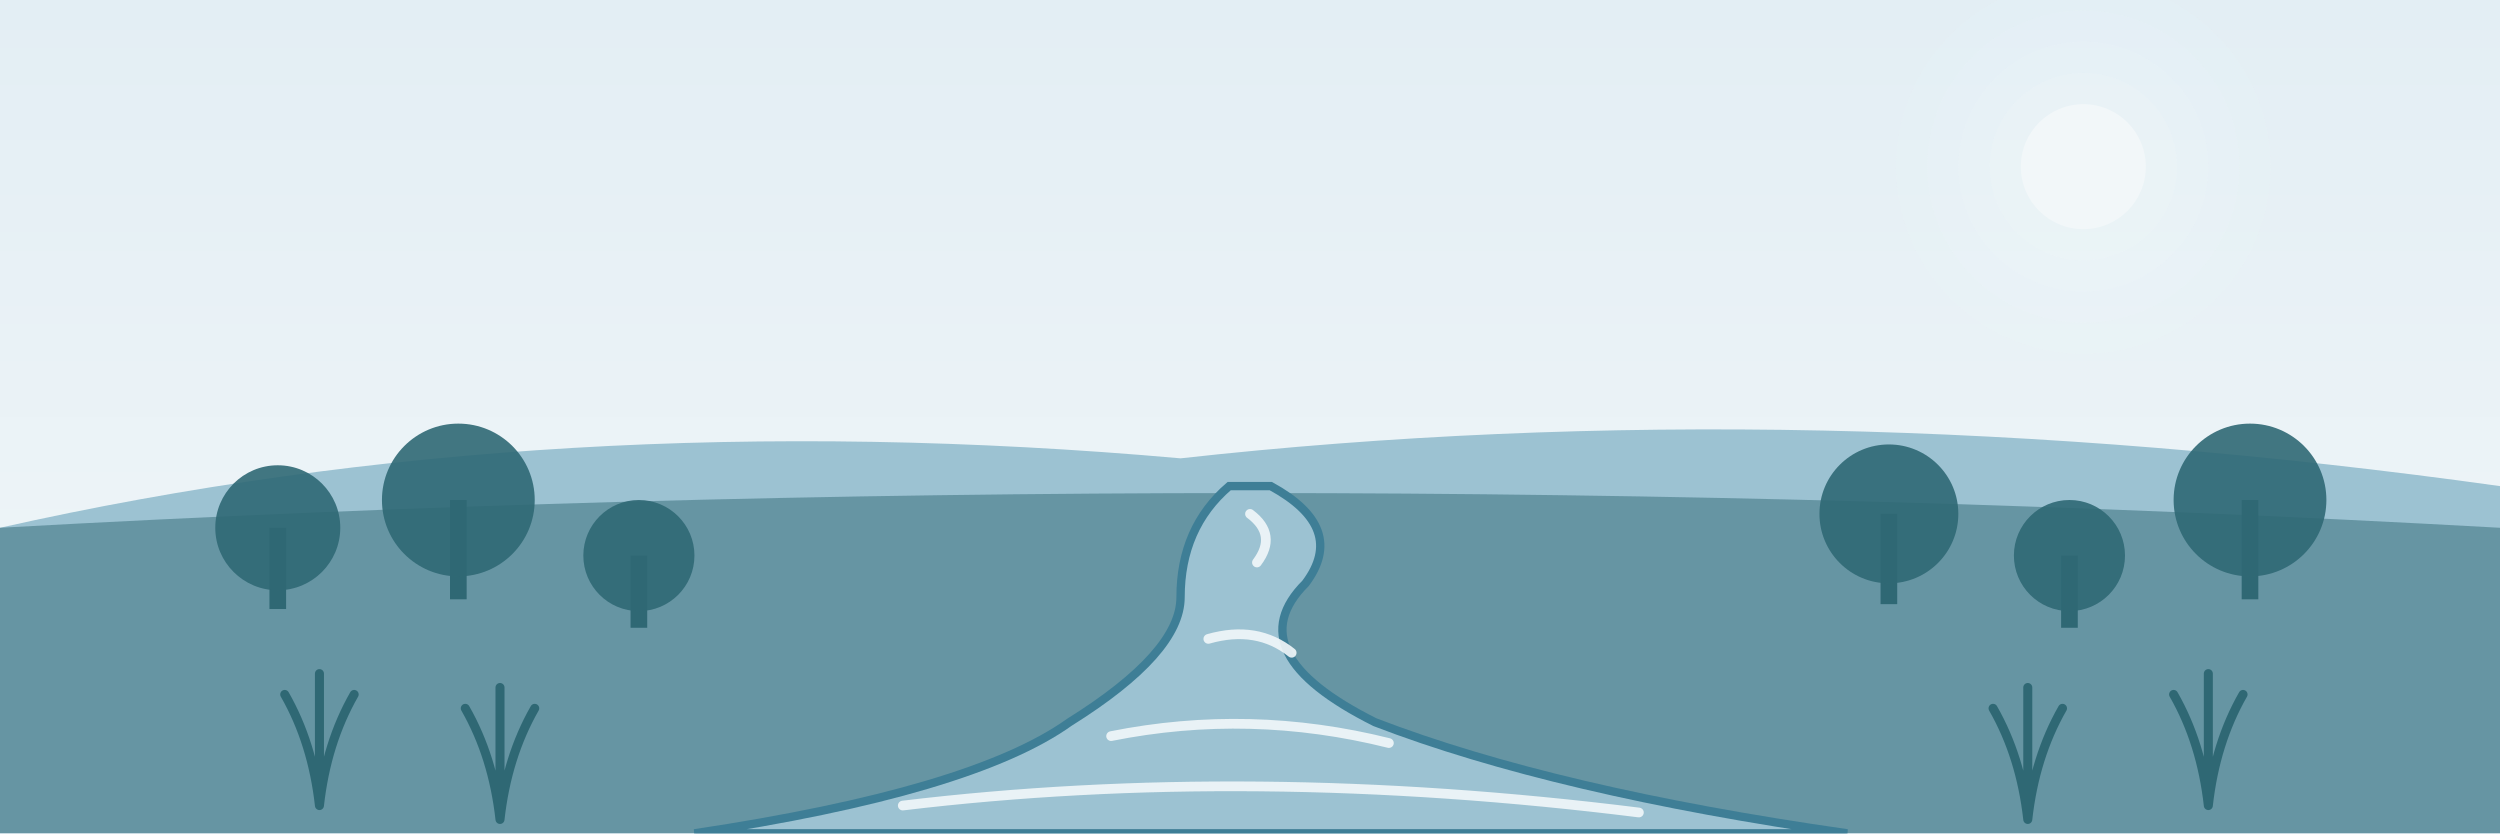
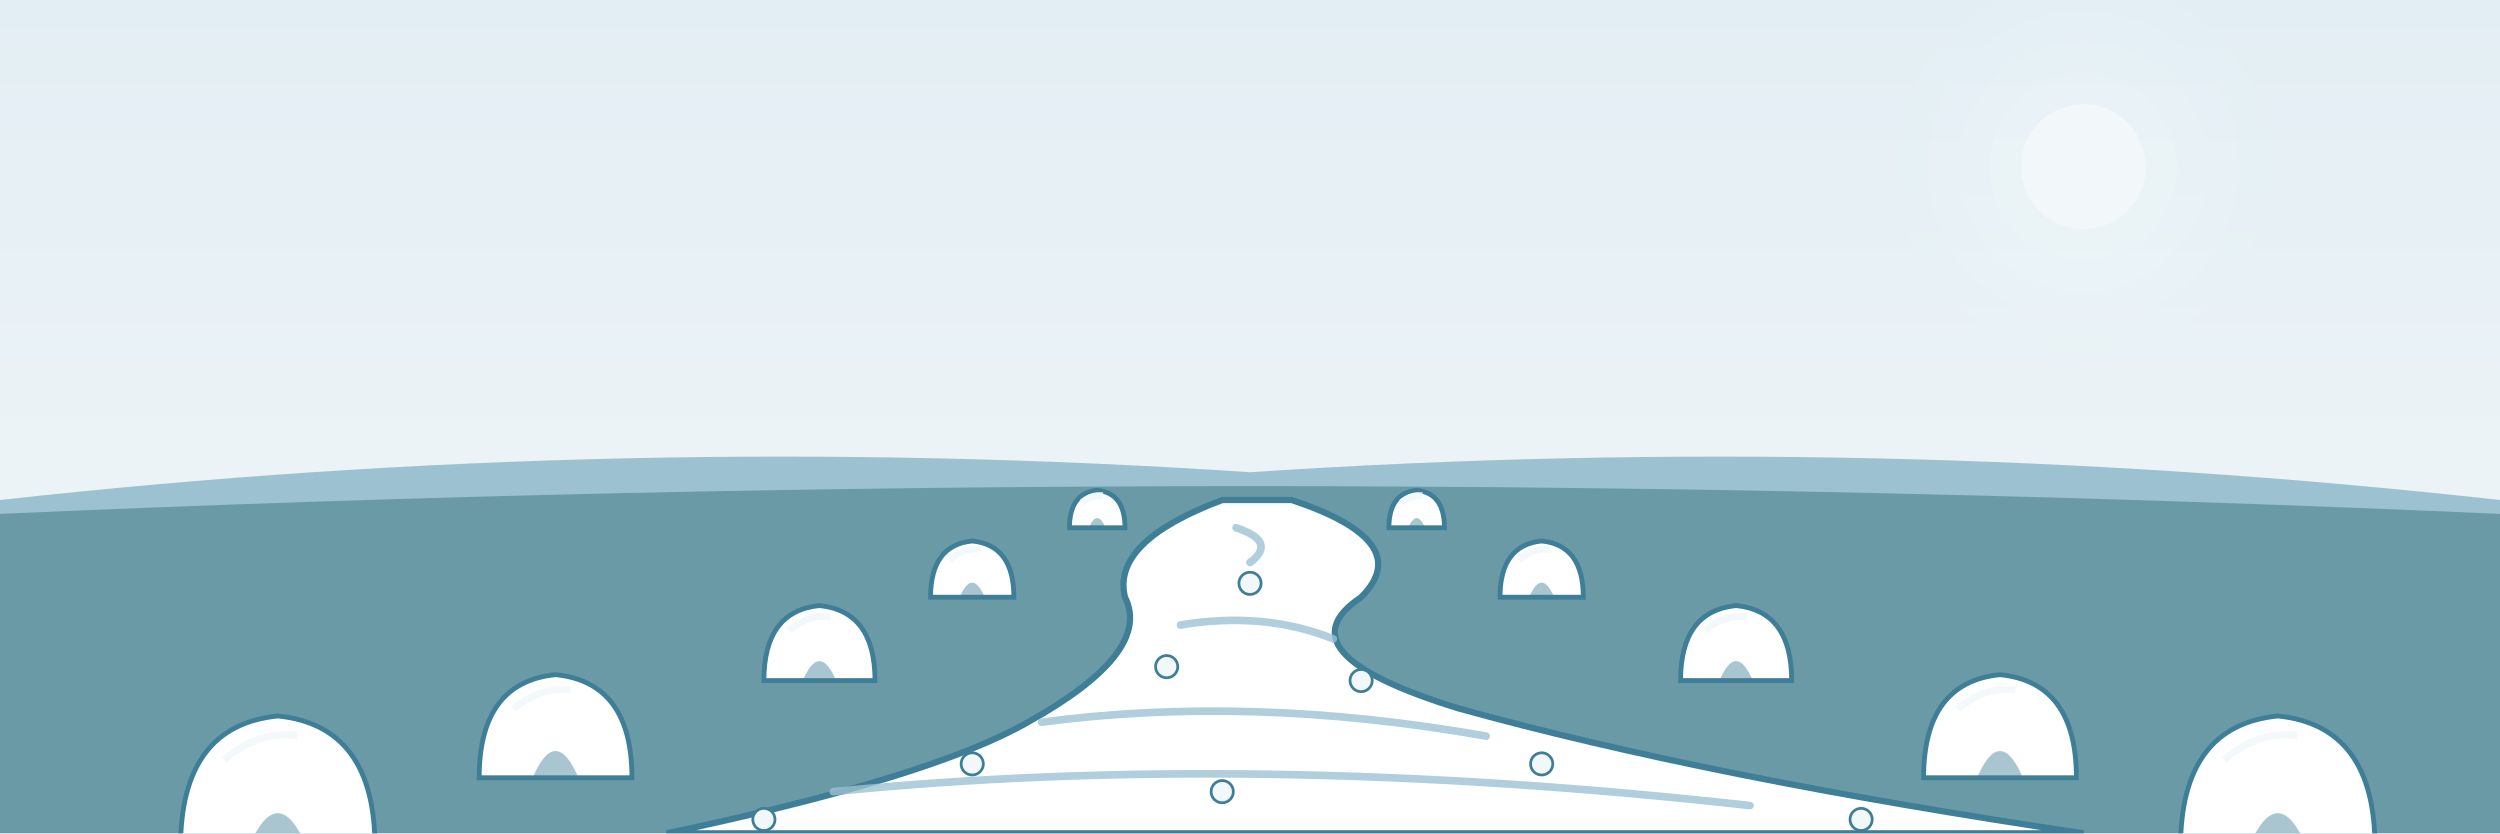
<svg xmlns="http://www.w3.org/2000/svg" width="720" height="240" viewBox="0 0 360 120" preserveAspectRatio="xMidYMax slice">
  <rect width="360" height="120" fill="#E3EEF4" />
  <defs>
    <linearGradient id="g23s" x1="0" y1="0" x2="0" y2="1">
      <stop offset="0" stop-color="#E3EEF4" />
      <stop offset="1" stop-color="#F2F7F9" />
    </linearGradient>
  </defs>
  <rect width="360" height="120" fill="url(#g23s)" />
  <circle cx="300" cy="24" r="27.0" fill="#F2F7F9" opacity="0.050" />
  <circle cx="300" cy="24" r="22.5" fill="#F2F7F9" opacity="0.085" />
  <circle cx="300" cy="24" r="18.0" fill="#F2F7F9" opacity="0.120" />
  <circle cx="300" cy="24" r="13.5" fill="#F2F7F9" opacity="0.155" />
  <circle cx="300" cy="24" r="9" fill="#F2F7F9" />
-   <path d="M0 76 Q80 58 170 66 Q260 56 360 70 L360 120 L0 120 Z" fill="#9CC2D2" />
-   <path d="M0 120 L0 76 Q180 66 360 76 L360 120 Z" fill="#2F6874" opacity=".5" />
-   <rect x="38.8" y="76" width="2.4" height="11.7" fill="#2F6874" />
-   <circle cx="40" cy="76" r="9" fill="#2F6874" opacity=".9" />
-   <rect x="64.8" y="72" width="2.4" height="14.3" fill="#2F6874" />
-   <circle cx="66" cy="72" r="11" fill="#2F6874" opacity=".9" />
-   <rect x="90.8" y="80" width="2.4" height="10.4" fill="#2F6874" />
-   <circle cx="92" cy="80" r="8" fill="#2F6874" opacity=".9" />
-   <rect x="270.8" y="74" width="2.4" height="13.0" fill="#2F6874" />
-   <circle cx="272" cy="74" r="10" fill="#2F6874" opacity=".9" />
-   <rect x="296.8" y="80" width="2.4" height="10.4" fill="#2F6874" />
-   <circle cx="298" cy="80" r="8" fill="#2F6874" opacity=".9" />
-   <rect x="322.8" y="72" width="2.4" height="14.3" fill="#2F6874" />
-   <circle cx="324" cy="72" r="11" fill="#2F6874" opacity=".9" />
-   <path d="M177 70 L183 70 Q194 76 188 84 Q178 94 198 104 Q224 114 266 120 L100 120 Q140 114 154 104 Q170 94 170 86 Q170 76 177 70 Z" fill="#9CC2D2" stroke="#3E7E96" stroke-width="1.2" />
-   <path d="M180 74 Q184 77 181 81 M174 92 Q181 90 186 94 M160 106 Q180 102 200 107 M130 116 Q180 110 236 117" stroke="#F2F7F9" stroke-width="1.4" fill="none" stroke-linecap="round" opacity=".9" />
-   <path d="M46 116 q-1 -9 -5 -16 M46 116 q0 -10 0 -19 M46 116 q1 -9 5 -16" stroke="#2F6874" stroke-width="1.3" fill="none" stroke-linecap="round" />
-   <path d="M72 118 q-1 -9 -5 -16 M72 118 q0 -10 0 -19 M72 118 q1 -9 5 -16" stroke="#2F6874" stroke-width="1.3" fill="none" stroke-linecap="round" />
-   <path d="M292 118 q-1 -9 -5 -16 M292 118 q0 -10 0 -19 M292 118 q1 -9 5 -16" stroke="#2F6874" stroke-width="1.3" fill="none" stroke-linecap="round" />
-   <path d="M318 116 q-1 -9 -5 -16 M318 116 q0 -10 0 -19 M318 116 q1 -9 5 -16" stroke="#2F6874" stroke-width="1.3" fill="none" stroke-linecap="round" />
+   <path d="M0 120 L0 72 Q90 62 180 68 Q270 62 360 72 L360 120 Z" fill="#9CC2D2" />
+   <path d="M0 120 L0 74 Q180 66 360 74 L360 120 Z" fill="#2F6874" opacity=".45" />
+   <path d="M176 72 L186 72 Q204 78 196 86 Q184 94 210 102 Q246 112 300 120 L96 120 Q134 112 148 104 Q166 94 162 86 Q160 78 176 72 Z" fill="#FFFFFF" stroke="#3E7E96" stroke-width=".9" />
+   <path d="M178 76 Q184 78 180 81" stroke="#9CC2D2" stroke-width="1.1" fill="none" stroke-linecap="round" opacity=".8" />
+   <path d="M170 90 Q182 88 192 92" stroke="#9CC2D2" stroke-width="1.1" fill="none" stroke-linecap="round" opacity=".8" />
+   <path d="M150 104 Q180 100 214 106" stroke="#9CC2D2" stroke-width="1.1" fill="none" stroke-linecap="round" opacity=".8" />
+   <path d="M120 114 Q180 108 252 116" stroke="#9CC2D2" stroke-width="1.1" fill="none" stroke-linecap="round" opacity=".8" />
+   <circle cx="180" cy="84" r="1.6" fill="#F2F7F9" stroke="#3E7E96" stroke-width=".4" />
+   <circle cx="168" cy="96" r="1.6" fill="#F2F7F9" stroke="#3E7E96" stroke-width=".4" />
+   <circle cx="196" cy="98" r="1.6" fill="#F2F7F9" stroke="#3E7E96" stroke-width=".4" />
+   <circle cx="140" cy="110" r="1.6" fill="#F2F7F9" stroke="#3E7E96" stroke-width=".4" />
+   <circle cx="222" cy="110" r="1.6" fill="#F2F7F9" stroke="#3E7E96" stroke-width=".4" />
+   <circle cx="176" cy="114" r="1.6" fill="#F2F7F9" stroke="#3E7E96" stroke-width=".4" />
+   <circle cx="110" cy="118" r="1.6" fill="#F2F7F9" stroke="#3E7E96" stroke-width=".4" />
+   <circle cx="268" cy="118" r="1.6" fill="#F2F7F9" stroke="#3E7E96" stroke-width=".4" />
+   <path d="M154 76 Q154 71 158 70.6 Q162 71 162 76 Z" fill="#FFFFFF" stroke="#3E7E96" stroke-width=".7" />
+   <path d="M155.8 72.4 Q157.2 71.2 158.8 71.4" stroke="#F2F7F9" stroke-width="1" fill="none" opacity=".9" />
+   <path d="M156.8 76 Q158 73.2 159.2 76 Z" fill="#3E7E96" opacity=".45" />
+   <path d="M200 76 Q200 71 204 70.6 Q208 71 208 76 Z" fill="#FFFFFF" stroke="#3E7E96" stroke-width=".7" />
+   <path d="M201.8 72.4 Q203.2 71.2 204.8 71.4" stroke="#F2F7F9" stroke-width="1" fill="none" opacity=".9" />
+   <path d="M202.8 76 Q204 73.2 205.2 76 Z" fill="#3E7E96" opacity=".45" />
+   <path d="M134 86 Q134 78.5 140 77.9 Q146 78.5 146 86 Z" fill="#FFFFFF" stroke="#3E7E96" stroke-width=".7" />
+   <path d="M136.7 80.6 Q138.8 78.8 141.2 79.1" stroke="#F2F7F9" stroke-width="1" fill="none" opacity=".9" />
+   <path d="M138.2 86 Q140 81.8 141.8 86 Z" fill="#3E7E96" opacity=".45" />
+   <path d="M216 86 Q216 78.5 222 77.9 Q228 78.5 228 86 Z" fill="#FFFFFF" stroke="#3E7E96" stroke-width=".7" />
+   <path d="M218.7 80.6 Q220.8 78.8 223.2 79.1" stroke="#F2F7F9" stroke-width="1" fill="none" opacity=".9" />
+   <path d="M220.2 86 Q222 81.8 223.8 86 Z" fill="#3E7E96" opacity=".45" />
+   <path d="M110 98 Q110 88 118 87.2 Q126 88 126 98 Z" fill="#FFFFFF" stroke="#3E7E96" stroke-width=".7" />
+   <path d="M113.6 90.8 Q116.4 88.4 119.6 88.8" stroke="#F2F7F9" stroke-width="1" fill="none" opacity=".9" />
+   <path d="M115.6 98 Q118 92.4 120.4 98 Z" fill="#3E7E96" opacity=".45" />
+   <path d="M242 98 Q242 88 250 87.2 Q258 88 258 98 Z" fill="#FFFFFF" stroke="#3E7E96" stroke-width=".7" />
+   <path d="M245.6 90.8 Q248.4 88.4 251.6 88.8" stroke="#F2F7F9" stroke-width="1" fill="none" opacity=".9" />
+   <path d="M247.6 98 Q250 92.4 252.4 98 Z" fill="#3E7E96" opacity=".45" />
+   <path d="M69 112 Q69 98.25 80 97.15 Q91 98.25 91 112 Z" fill="#FFFFFF" stroke="#3E7E96" stroke-width=".7" />
+   <path d="M73.95 102.1 Q77.8 98.8 82.2 99.35" stroke="#F2F7F9" stroke-width="1" fill="none" opacity=".9" />
+   <path d="M76.7 112 Q80 104.3 83.3 112 Z" fill="#3E7E96" opacity=".45" />
+   <path d="M277 112 Q277 98.25 288 97.15 Q299 98.25 299 112 Z" fill="#FFFFFF" stroke="#3E7E96" stroke-width=".7" />
+   <path d="M281.95 102.1 Q285.8 98.8 290.2 99.35" stroke="#F2F7F9" stroke-width="1" fill="none" opacity=".9" />
+   <path d="M284.7 112 Q288 104.3 291.3 112 Z" fill="#3E7E96" opacity=".45" />
+   <path d="M26 122 Q26 104.5 40 103.1 Q54 104.5 54 122 Z" fill="#FFFFFF" stroke="#3E7E96" stroke-width=".7" />
+   <path d="M32.3 109.4 Q37.2 105.2 42.8 105.9" stroke="#F2F7F9" stroke-width="1" fill="none" opacity=".9" />
+   <path d="M35.8 122 Q40 112.2 44.2 122 Z" fill="#3E7E96" opacity=".45" />
+   <path d="M314 122 Q314 104.5 328 103.1 Q342 104.5 342 122 Z" fill="#FFFFFF" stroke="#3E7E96" stroke-width=".7" />
+   <path d="M320.3 109.4 Q325.2 105.2 330.8 105.9" stroke="#F2F7F9" stroke-width="1" fill="none" opacity=".9" />
+   <path d="M323.8 122 Q328 112.2 332.2 122 Z" fill="#3E7E96" opacity=".45" />
</svg>
